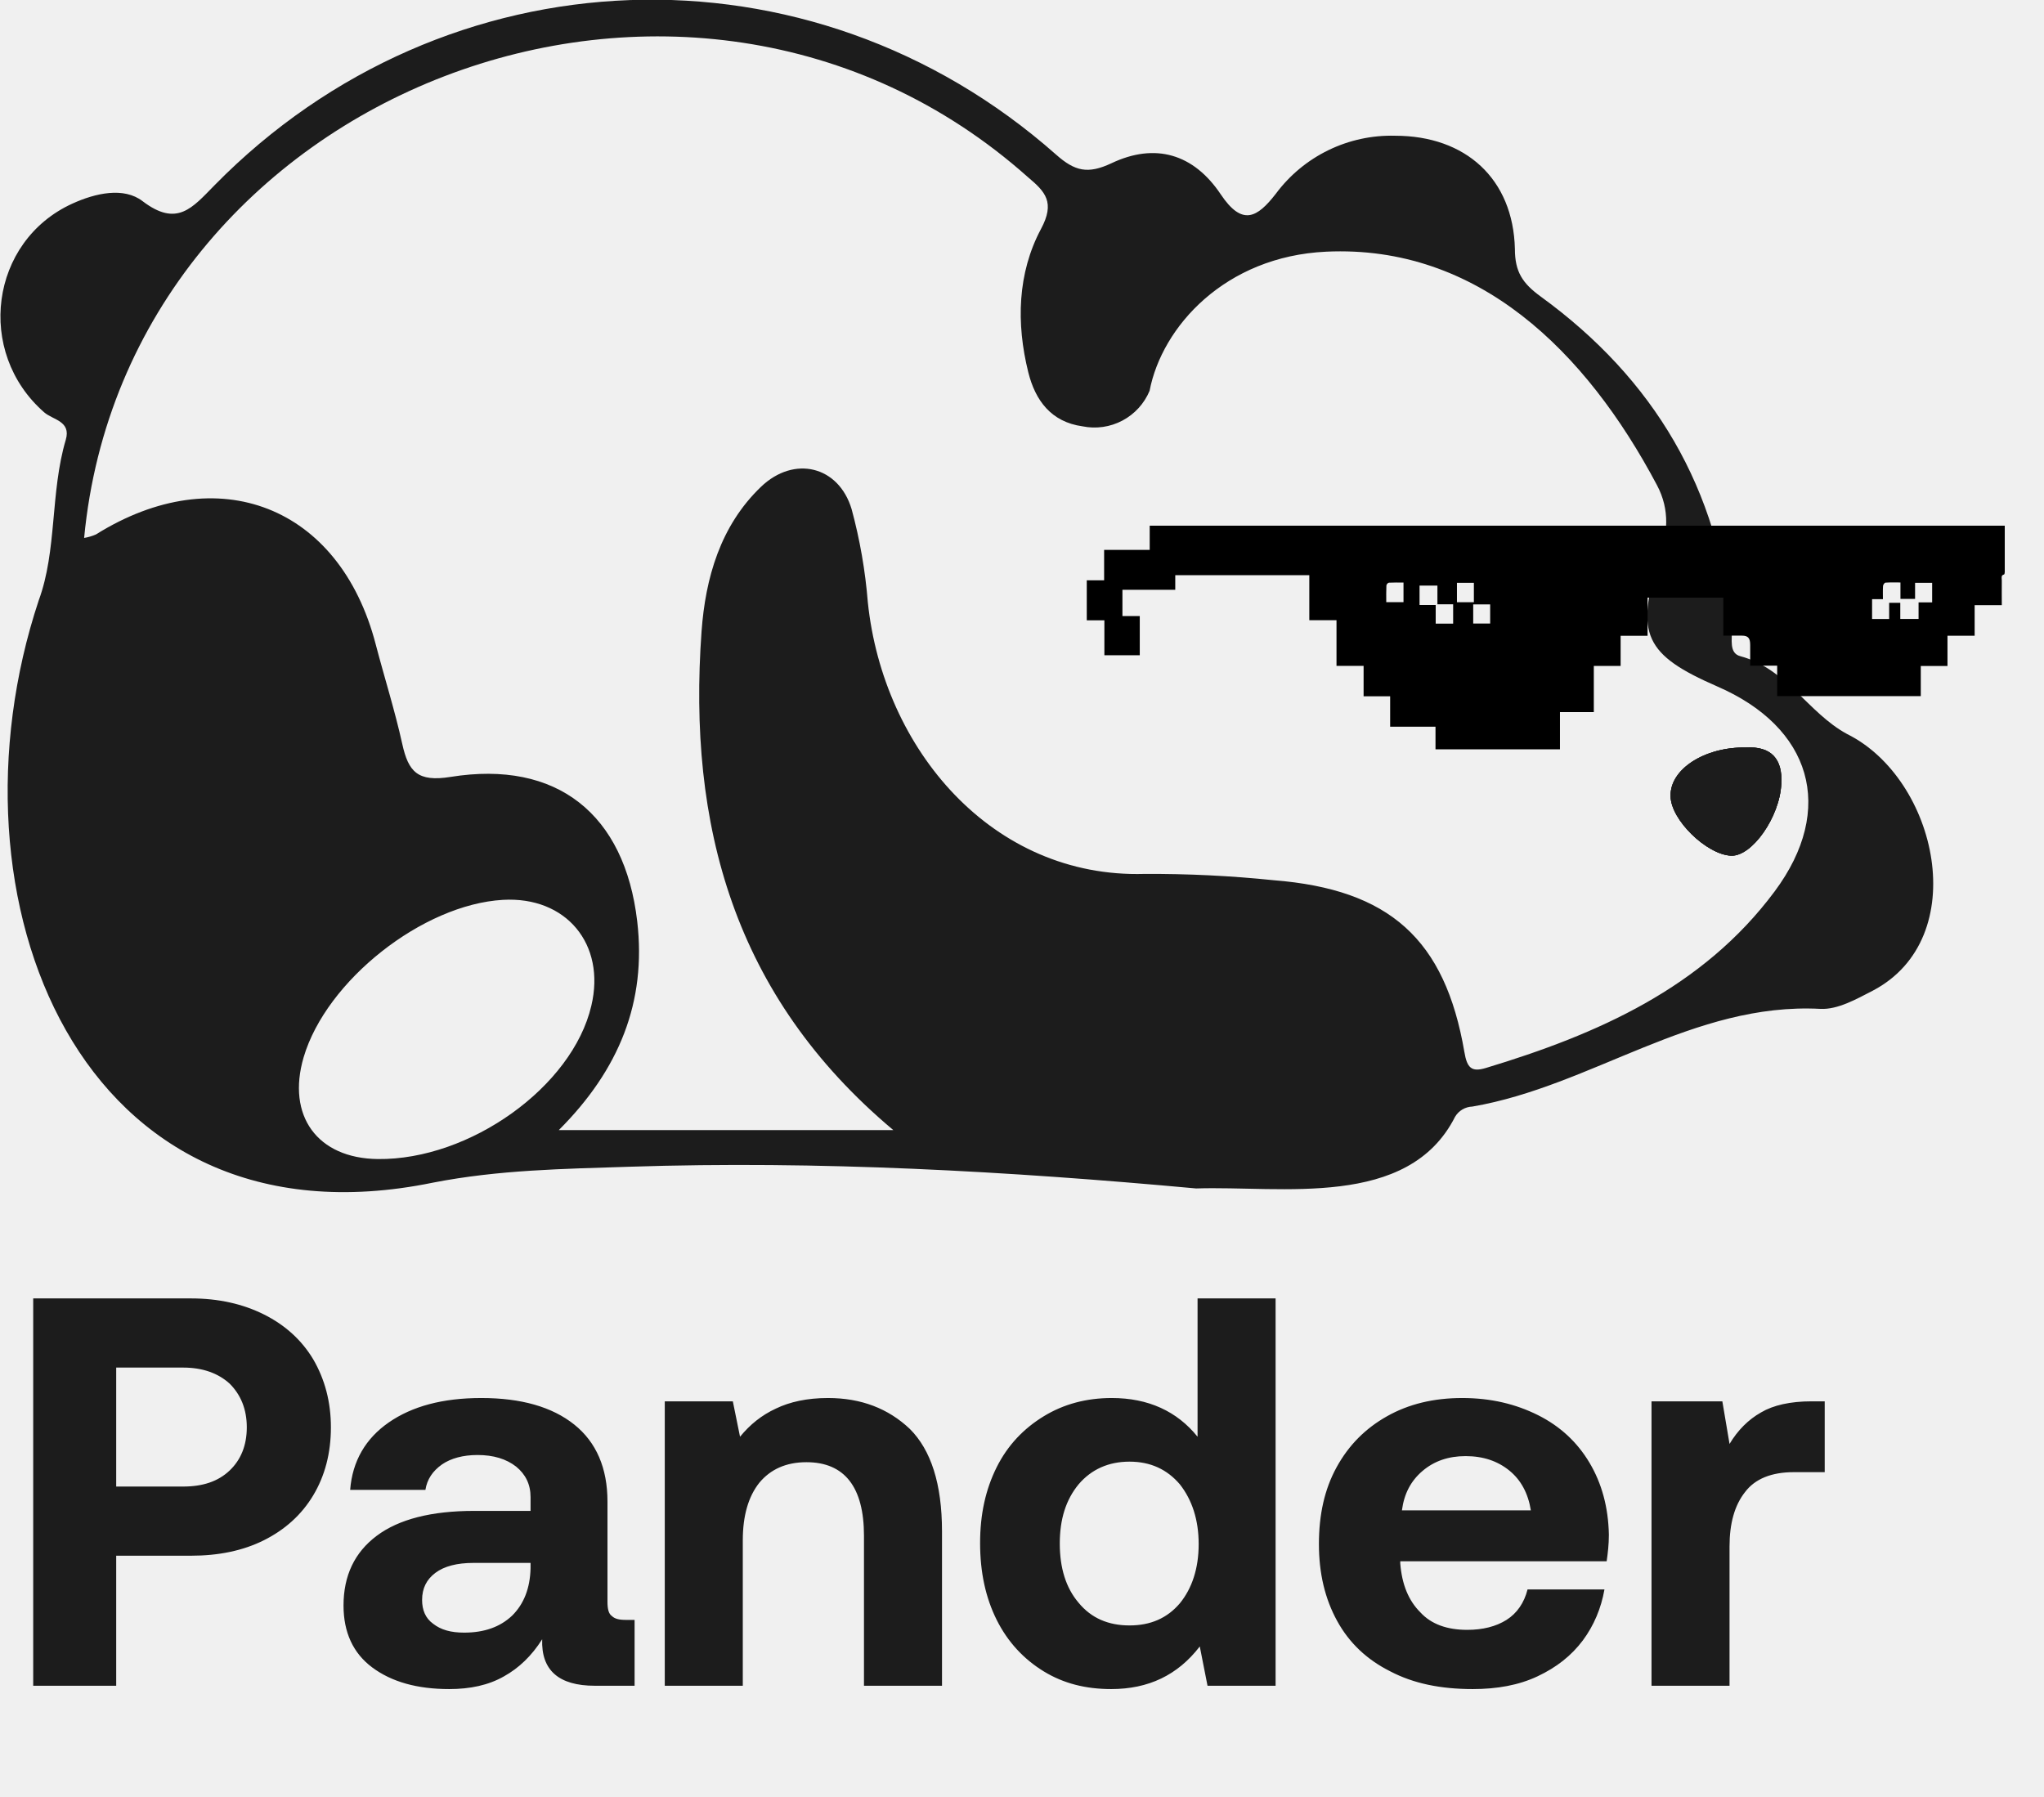
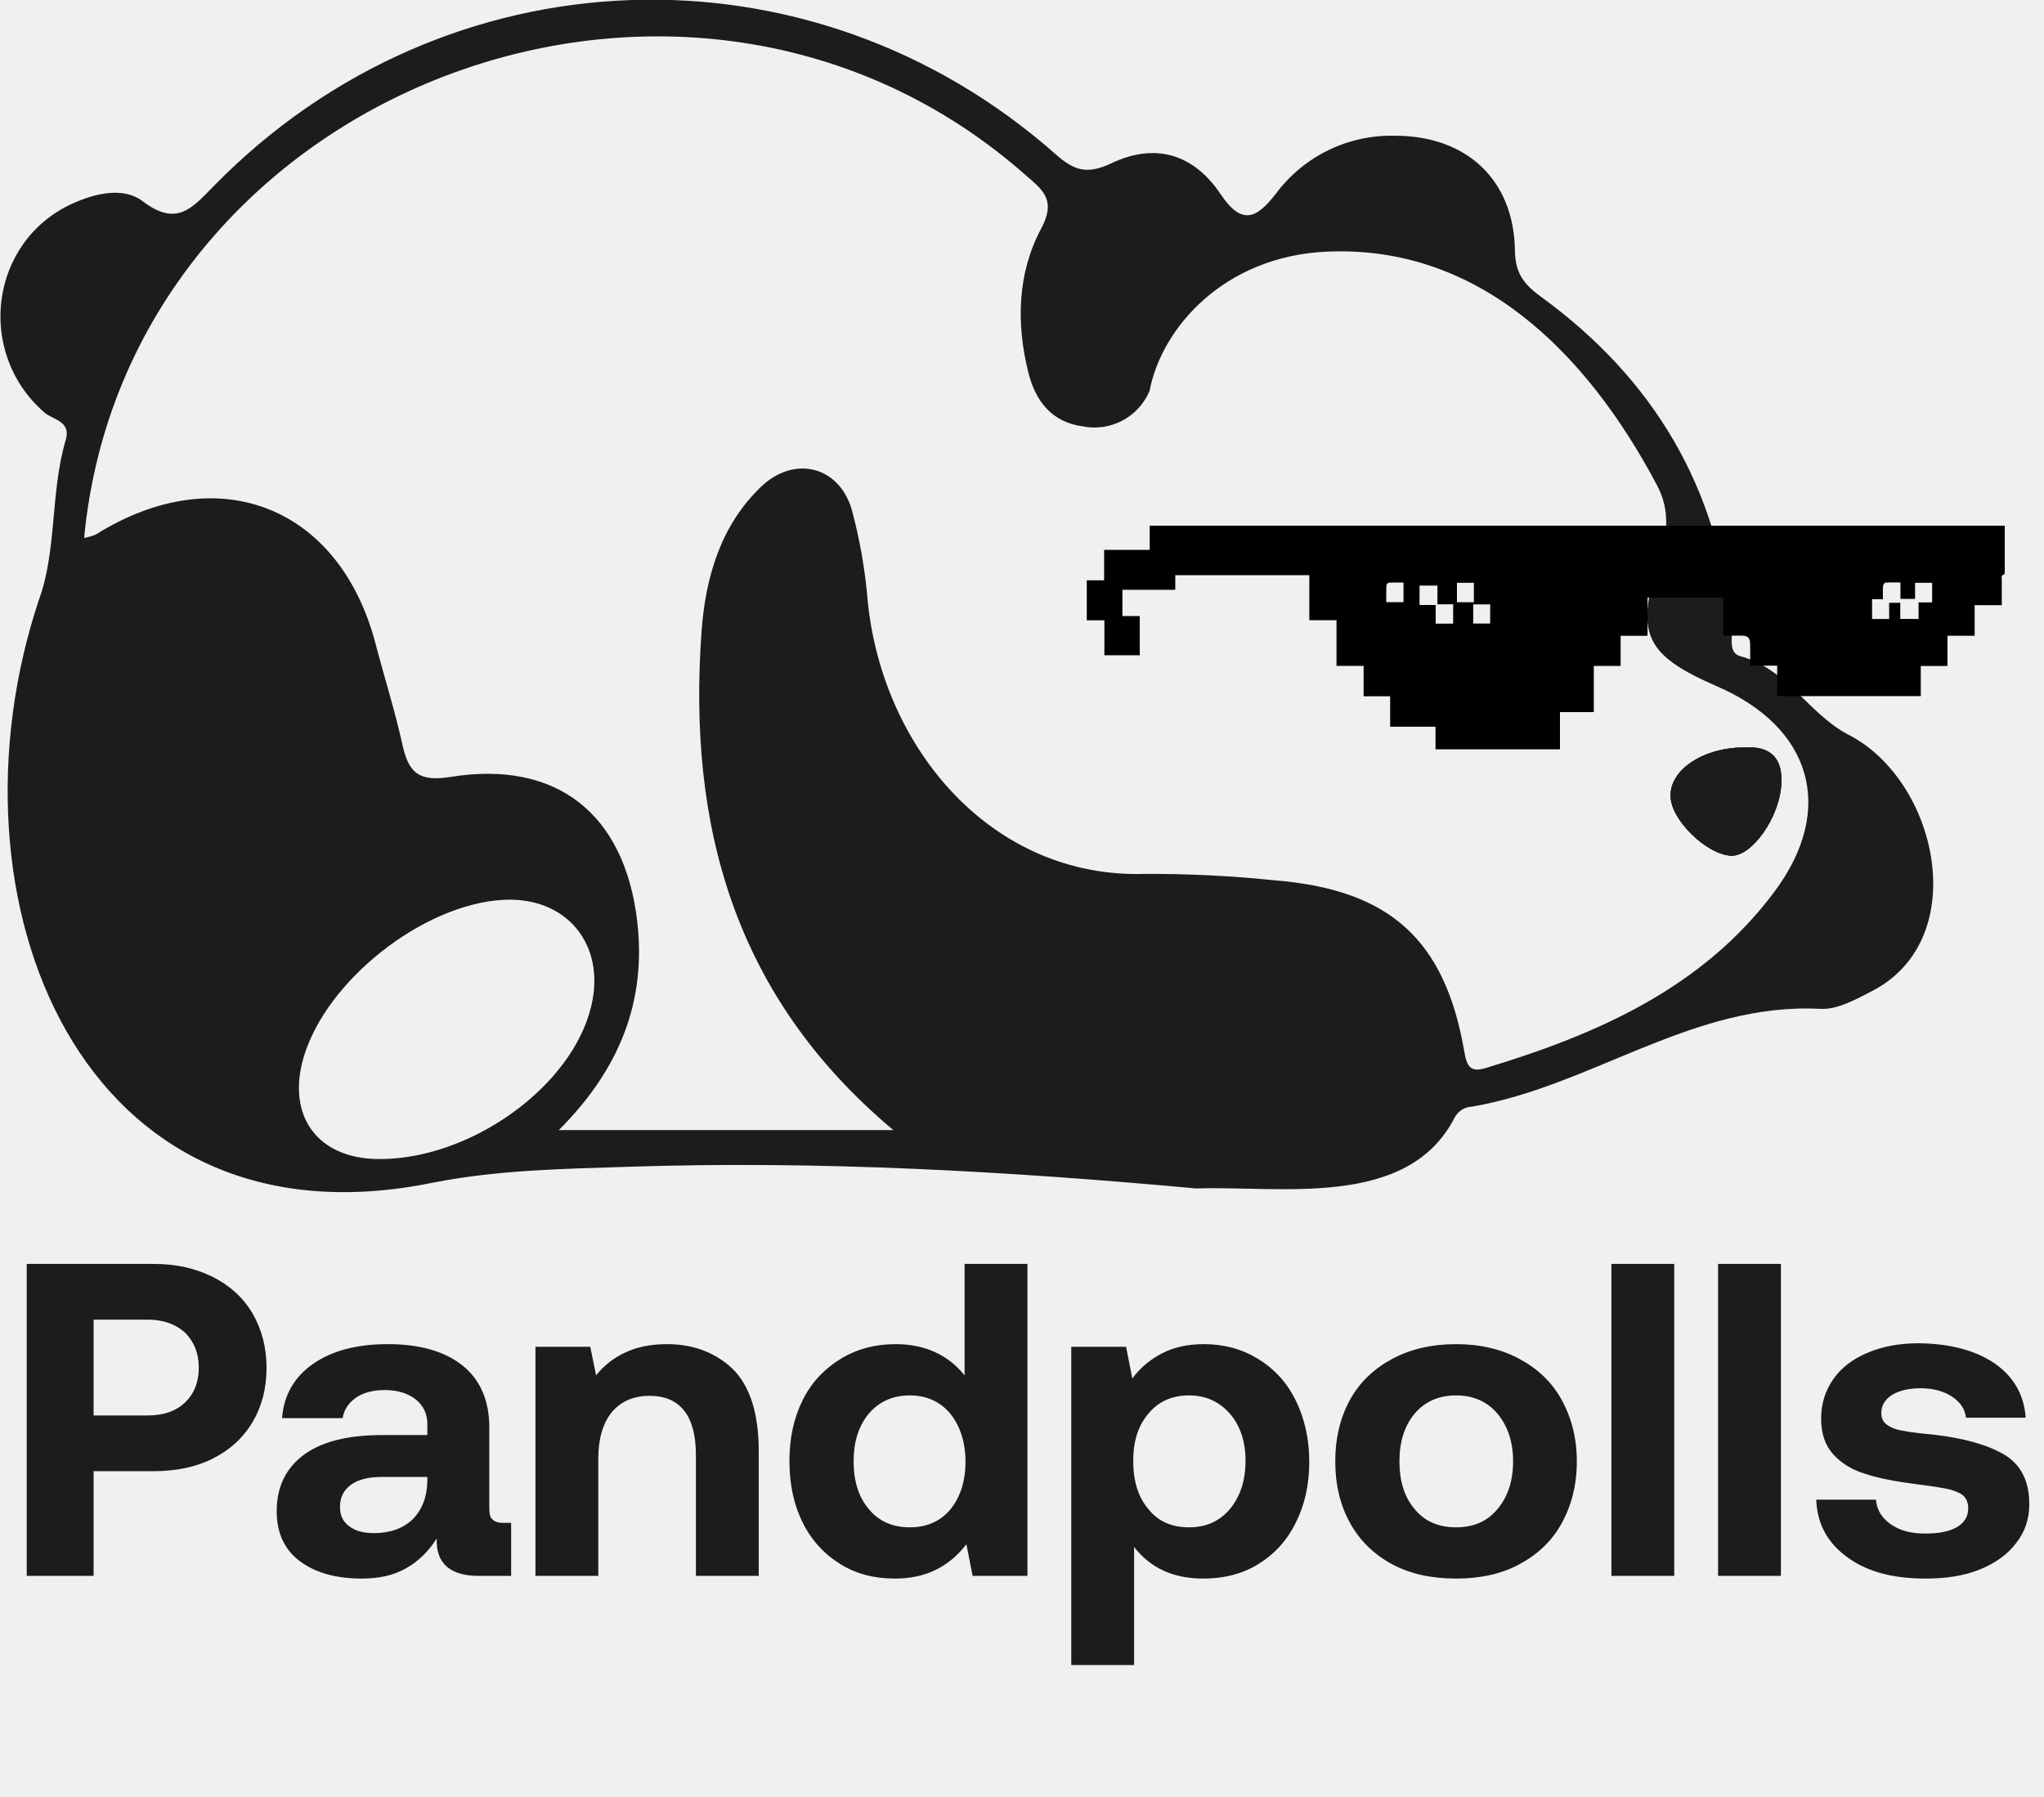
<svg xmlns="http://www.w3.org/2000/svg" width="521" height="458" viewBox="0 0 521 458" fill="none">
  <g clip-path="url(#clip0_36_44)">
    <path d="M454.036 199.823C453.662 208.219 446.587 218.335 441.254 218.115C435.061 217.872 425.827 208.947 425.827 202.93C425.607 196.098 434.51 190.368 445 190.545C451.458 190.17 454.433 193.476 454.036 199.823Z" fill="#1C1C1C" />
    <path d="M470.808 187.106C460.802 181.685 455.381 170.401 443.612 167.272C440.615 166.5 441.585 162.864 441.408 160.484C438.279 124.649 421.574 96.573 392.747 75.614C388.075 72.22 386.136 69.289 386.136 63.449C385.695 45.575 373.574 34.6 355.613 34.6C349.729 34.444 343.893 35.705 338.6 38.279C333.306 40.853 328.71 44.663 325.2 49.388C320.461 55.493 316.649 57.741 311.161 49.542C304.241 39.206 294.456 36.319 283.304 41.609C277.288 44.429 274.004 43.68 269.178 39.405C206.456 -16.088 113.586 -12.716 54.722 47.184C49.036 52.958 45.157 58.005 36.319 51.261C31.559 47.625 24.375 49.19 18.402 51.923C-2.534 61.487 -6.303 89.763 11.284 105.123C13.488 107.041 18.16 107.327 16.771 112.088C12.782 125.509 14.568 140.319 9.873 153.035C-15.383 229.002 20.187 319.932 110.347 301.464C127.162 298.18 143.625 297.96 160.374 297.409C208.704 295.822 256.836 298.533 304.88 302.941C326.61 302.213 358.963 308.274 370.885 284.671C371.343 283.902 371.987 283.262 372.757 282.807C373.527 282.353 374.399 282.099 375.293 282.07C405.706 276.847 431.557 255.448 464.02 257.167C468.427 257.387 473.188 254.676 477.375 252.517C502.918 239.095 493.816 198.5 470.808 187.106ZM96.308 295.447C80.881 295.271 73.013 284.428 77.399 269.486C83.173 249.938 107.746 230.544 128.198 229.376C144.308 228.451 154.468 240.66 150.721 256.395C145.895 277.023 119.757 295.712 96.308 295.447ZM293.023 99.614C296.153 83.305 312.241 65.366 338.026 64.154C376.659 62.347 404.251 89.498 422.345 123.658C425.739 130.071 425.056 136.109 422.896 142.721C416.703 161.652 419.326 166.963 437.684 174.963C461.64 185.321 468.075 206.104 452.317 227.26C434.003 251.855 407.161 263.646 378.709 272.241C375.095 273.321 373.949 272.241 373.265 268.186C368.329 239.382 354.158 226.709 324.649 224.373C313.71 223.244 302.719 222.707 291.723 222.765C253.002 223.889 225.101 191.095 221.2 153.498C220.56 145.49 219.18 137.56 217.079 129.806C213.795 118.787 202.423 115.988 193.961 124.099C183.58 134.06 179.812 147.371 178.82 160.947C175.272 210.137 186.93 253.883 227.701 288.065H142.435C157.862 272.638 164.804 255.382 162.424 234.864C159.228 207.492 141.972 193.674 114.842 198.038C106.468 199.382 104.11 196.737 102.545 189.685C100.65 181.112 97.983 172.715 95.757 164.208C86.567 128.947 55.471 116.848 24.441 136.242C23.481 136.656 22.475 136.952 21.444 137.123C32.286 23.206 175.316 -32.154 262.037 45.179C266.445 48.881 269.001 51.57 265.321 58.402C259.349 69.62 258.996 82.424 262.103 94.898C263.889 102.082 267.944 107.57 275.922 108.672C279.38 109.378 282.977 108.861 286.096 107.208C289.216 105.556 291.664 102.872 293.023 99.614Z" fill="#1C1C1C" />
    <path d="M454.036 199.823C453.662 208.219 446.587 218.335 441.254 218.115C435.061 217.872 425.827 208.947 425.827 202.93C425.607 196.098 434.51 190.368 445 190.545C451.458 190.17 454.433 193.476 454.036 199.823Z" fill="#1C1C1C" />
    <path d="M454.036 199.823C453.662 208.219 446.587 218.335 441.254 218.115C435.061 217.872 425.827 208.947 425.827 202.93C425.607 196.098 434.51 190.368 445 190.545C451.458 190.17 454.433 193.476 454.036 199.823Z" fill="#1C1C1C" />
    <g clip-path="url(#clip1_36_44)">
      <path d="M281.433 147.924V140.177H293.051V134H510.997C510.997 138 510.997 141.922 510.997 145.847C510.997 146.051 510.914 146.413 510.82 146.435C509.956 146.635 510.251 147.402 510.243 147.961C510.215 149.985 510.243 152.027 510.243 154.257H503.323V162.048H496.398V169.767H489.592V177.451H452.989V169.686H446.108C446.108 167.809 446.108 166.079 446.108 164.369C446.108 162.658 445.575 162.036 444.006 162.029C442.437 162.023 440.928 162.029 439.266 162.029V152.334H419.952V162.067H413.085V169.751H406.251V181.511H397.624V191.006H365.899V185.245H354.339V177.492H347.571V169.733H340.665V158.089H333.732V146.62H299.565V150.345H286.099V157.041H290.518V167.021H281.5V158.12H277.011V147.921L281.433 147.924ZM477.178 157.788H481.532V153.663H484.368V157.779H489.028V153.547H492.49V148.568H488.139V152.653H484.41V148.474C483.045 148.474 481.816 148.431 480.595 148.515C480.366 148.531 479.996 149.04 479.974 149.35C479.896 150.42 479.943 151.499 479.943 152.731H477.181L477.178 157.788ZM375.509 158.936H379.832V154.06H375.509V158.936ZM371.365 153.504H375.68V148.568H371.365V153.504ZM361.833 154.213H365.949V158.967H370.396V154.041H366.388V149.263H361.833V154.213ZM353.353 153.497H357.742V148.493C356.444 148.493 355.217 148.459 353.996 148.528C353.849 148.576 353.715 148.667 353.608 148.79C353.501 148.914 353.423 149.067 353.383 149.234C353.314 150.607 353.347 152.009 353.347 153.497H353.353Z" fill="black" />
    </g>
  </g>
-   <path d="M48.661 330.971C55.713 330.971 61.919 332.382 67.279 335.062C72.639 337.742 76.87 341.55 79.832 346.487C82.794 351.564 84.346 357.347 84.346 363.835C84.346 370.464 82.794 376.247 79.832 381.184C76.87 386.121 72.639 389.929 67.279 392.609C61.919 395.289 55.713 396.558 48.661 396.558H29.62V429.704H8.463V330.971H48.661ZM29.62 378.927H46.686C51.623 378.927 55.572 377.658 58.534 374.837C61.355 372.157 62.907 368.49 62.907 363.835C62.907 359.181 61.355 355.514 58.534 352.693C55.572 350.013 51.623 348.602 46.686 348.602H29.62V378.927ZM161.751 412.919V429.704H151.596C142.428 429.704 137.914 425.754 138.197 417.856C135.517 422.087 132.273 425.19 128.464 427.306C124.515 429.563 119.861 430.55 114.501 430.55C106.32 430.55 99.832 428.716 94.895 425.049C89.959 421.382 87.561 416.022 87.561 409.252C87.561 401.636 90.382 395.712 96.024 391.48C101.666 387.249 109.987 385.133 120.848 385.133H135.235V381.607C135.235 378.363 133.965 375.824 131.567 373.85C129.029 371.875 125.784 370.888 121.694 370.888C118.027 370.888 114.924 371.734 112.667 373.285C110.269 374.978 108.859 377.094 108.436 379.773H89.254C89.818 372.439 93.203 366.656 99.127 362.566C105.051 358.475 112.808 356.36 122.681 356.36C132.837 356.36 140.735 358.617 146.377 363.13C152.019 367.643 154.84 374.273 154.84 382.735V408.265C154.84 410.098 155.122 411.368 155.968 411.932C156.674 412.637 157.802 412.919 159.495 412.919H161.751ZM135.235 398.392H120.707C116.475 398.392 113.231 399.238 110.975 400.93C108.718 402.623 107.59 404.88 107.59 407.842C107.59 410.38 108.436 412.496 110.41 413.907C112.385 415.458 114.924 416.163 118.309 416.163C123.387 416.163 127.477 414.753 130.58 411.791C133.542 408.829 135.094 404.88 135.235 399.802V398.392ZM231.928 364.258C237.288 369.618 240.109 378.222 240.109 390.352V429.704H220.221V391.48C220.221 379.068 215.285 372.721 205.553 372.721C200.334 372.721 196.385 374.555 193.564 377.94C190.743 381.466 189.332 386.403 189.332 392.609V429.704H169.445V357.206H186.794L188.627 366.233C191.166 363.13 194.128 360.732 197.795 359.04C201.321 357.347 205.694 356.36 211.053 356.36C219.516 356.36 226.427 359.04 231.928 364.258ZM325.138 330.971V429.704H307.789L305.814 419.689C300.173 427.024 292.697 430.55 283.247 430.55C276.759 430.55 271.117 429.14 266.039 426.037C260.962 422.934 256.871 418.561 254.05 412.919C251.23 407.277 249.819 400.789 249.819 393.314C249.819 385.979 251.23 379.632 254.05 373.991C256.871 368.349 260.962 364.117 266.039 361.014C271.117 357.911 276.9 356.36 283.388 356.36C292.697 356.36 300.032 359.745 305.25 366.233V330.971H325.138ZM300.737 408.688C303.84 404.88 305.532 399.802 305.532 393.596C305.532 387.39 303.84 382.312 300.737 378.363C297.493 374.555 293.261 372.58 287.902 372.58C282.542 372.58 278.169 374.555 274.925 378.363C271.681 382.312 270.13 387.249 270.13 393.455C270.13 399.661 271.681 404.739 274.925 408.547C278.169 412.496 282.542 414.33 287.902 414.33C293.261 414.33 297.493 412.496 300.737 408.688ZM340.696 373.991C343.799 368.349 348.03 364.117 353.531 361.014C359.032 357.911 365.379 356.36 372.713 356.36C380.048 356.36 386.395 357.911 392.037 360.732C397.678 363.553 402.051 367.643 405.154 372.862C408.257 378.081 409.949 384.146 410.09 391.198C410.09 393.737 409.808 395.994 409.526 397.968H356.916V398.533C357.339 403.892 359.032 407.983 361.994 410.945C364.815 414.048 368.905 415.458 373.983 415.458C377.932 415.458 381.317 414.612 383.997 412.919C386.677 411.227 388.51 408.547 389.357 405.162H408.962C408.116 409.957 406.282 414.33 403.461 418.138C400.499 422.087 396.691 425.049 391.896 427.306C387.1 429.563 381.599 430.55 375.393 430.55C367.212 430.55 360.301 429.14 354.377 426.037C348.453 423.075 343.94 418.843 340.837 413.201C337.734 407.56 336.182 401.071 336.182 393.596C336.182 386.121 337.593 379.632 340.696 373.991ZM390.203 384.992C389.498 380.62 387.664 377.235 384.702 374.837C381.74 372.439 378.073 371.17 373.56 371.17C369.187 371.17 365.52 372.439 362.558 374.978C359.596 377.517 357.903 380.761 357.339 384.992H390.203ZM465.106 357.206V375.26H457.208C451.566 375.26 447.334 376.953 444.796 380.338C442.116 383.723 440.846 388.377 440.846 394.16V429.704H420.959V357.206H439.013L440.846 368.067C442.962 364.54 445.642 361.861 448.886 360.027C451.989 358.193 456.361 357.206 461.721 357.206H465.106Z" fill="#1C1C1C" />
+   <path d="M39.195 322.178C44.875 322.178 49.874 323.314 54.191 325.473C58.508 327.631 61.916 330.699 64.302 334.675C66.688 338.765 67.938 343.423 67.938 348.649C67.938 353.988 66.688 358.646 64.302 362.623C61.916 366.599 58.508 369.666 54.191 371.825C49.874 373.983 44.875 375.006 39.195 375.006H23.858V401.704H6.816V322.178H39.195ZM23.858 360.805H37.604C41.581 360.805 44.762 359.782 47.147 357.51C49.42 355.352 50.669 352.398 50.669 348.649C50.669 344.9 49.42 341.946 47.147 339.674C44.762 337.515 41.581 336.379 37.604 336.379H23.858V360.805ZM130.286 388.184V401.704H122.106C114.721 401.704 111.086 398.523 111.313 392.161C109.154 395.569 106.541 398.068 103.474 399.772C100.293 401.59 96.544 402.385 92.227 402.385C85.638 402.385 80.412 400.909 76.435 397.955C72.459 395.001 70.528 390.684 70.528 385.231C70.528 379.096 72.8 374.324 77.344 370.916C81.888 367.508 88.591 365.804 97.339 365.804H108.927V362.963C108.927 360.35 107.905 358.305 105.973 356.715C103.928 355.124 101.315 354.329 98.021 354.329C95.067 354.329 92.568 355.011 90.75 356.26C88.819 357.624 87.682 359.328 87.342 361.486H71.891C72.345 355.579 75.072 350.921 79.844 347.626C84.615 344.332 90.864 342.628 98.816 342.628C106.996 342.628 113.358 344.445 117.902 348.081C122.447 351.716 124.719 357.056 124.719 363.872V384.435C124.719 385.912 124.946 386.935 125.628 387.389C126.196 387.957 127.104 388.184 128.468 388.184H130.286ZM108.927 376.483H97.225C93.817 376.483 91.204 377.164 89.387 378.528C87.569 379.891 86.66 381.709 86.66 384.094C86.66 386.139 87.342 387.844 88.932 388.98C90.523 390.229 92.568 390.797 95.294 390.797C99.384 390.797 102.679 389.661 105.178 387.276C107.564 384.89 108.814 381.709 108.927 377.619V376.483ZM186.811 348.99C191.128 353.307 193.4 360.237 193.4 370.007V401.704H177.381V370.916C177.381 360.918 173.405 355.806 165.566 355.806C161.363 355.806 158.182 357.283 155.909 360.01C153.637 362.85 152.501 366.826 152.501 371.825V401.704H136.482V343.309H150.456L151.933 350.58C153.978 348.081 156.364 346.149 159.318 344.786C162.158 343.423 165.68 342.628 169.997 342.628C176.813 342.628 182.38 344.786 186.811 348.99ZM261.888 322.178V401.704H247.914L246.324 393.638C241.779 399.545 235.758 402.385 228.147 402.385C222.921 402.385 218.376 401.249 214.286 398.75C210.196 396.251 206.902 392.729 204.63 388.184C202.357 383.64 201.221 378.414 201.221 372.393C201.221 366.485 202.357 361.373 204.63 356.829C206.902 352.284 210.196 348.876 214.286 346.377C218.376 343.877 223.034 342.628 228.26 342.628C235.758 342.628 241.666 345.354 245.869 350.58V322.178H261.888ZM242.234 384.776C244.733 381.709 246.097 377.619 246.097 372.62C246.097 367.621 244.733 363.531 242.234 360.35C239.621 357.283 236.213 355.692 231.896 355.692C227.578 355.692 224.057 357.283 221.444 360.35C218.831 363.531 217.581 367.508 217.581 372.506C217.581 377.505 218.831 381.595 221.444 384.663C224.057 387.844 227.578 389.32 231.896 389.32C236.213 389.32 239.621 387.844 242.234 384.776ZM320.658 346.377C324.748 348.876 327.929 352.284 330.201 356.829C332.473 361.373 333.723 366.712 333.723 372.62C333.723 378.641 332.473 383.867 330.201 388.298C327.929 392.842 324.748 396.251 320.658 398.75C316.568 401.249 311.91 402.385 306.684 402.385C299.186 402.385 293.279 399.772 289.075 394.319V424.425H273.056V343.309H287.03L288.621 351.375C290.552 348.762 293.051 346.604 296.119 345.013C299.186 343.423 302.708 342.628 306.798 342.628C312.024 342.628 316.568 343.877 320.658 346.377ZM313.501 384.663C316.114 381.482 317.477 377.392 317.477 372.393C317.477 367.394 316.114 363.418 313.501 360.35C310.774 357.283 307.366 355.692 303.049 355.692C298.732 355.692 295.21 357.283 292.711 360.35C290.098 363.418 288.848 367.394 288.848 372.393C288.848 377.505 290.098 381.595 292.711 384.663C295.21 387.844 298.732 389.32 303.049 389.32C307.366 389.32 310.774 387.844 313.501 384.663ZM354.889 398.75C350.231 396.251 346.595 392.729 344.096 388.184C341.597 383.64 340.347 378.414 340.347 372.506C340.347 366.599 341.597 361.373 344.096 356.829C346.595 352.284 350.231 348.876 354.889 346.377C359.547 343.877 365 342.628 371.135 342.628C377.27 342.628 382.609 343.877 387.267 346.377C391.925 348.876 395.561 352.284 398.06 356.829C400.559 361.373 401.923 366.599 401.923 372.506C401.923 378.528 400.559 383.754 398.06 388.298C395.561 392.842 391.925 396.251 387.267 398.75C382.609 401.249 377.27 402.385 371.135 402.385C365 402.385 359.547 401.249 354.889 398.75ZM381.7 384.663C384.313 381.595 385.677 377.505 385.677 372.506C385.677 367.508 384.313 363.531 381.7 360.35C379.087 357.283 375.566 355.692 371.135 355.692C366.704 355.692 363.182 357.283 360.569 360.35C357.956 363.531 356.707 367.508 356.707 372.506C356.707 377.505 357.956 381.595 360.569 384.663C363.182 387.844 366.704 389.32 371.135 389.32C375.566 389.32 379.087 387.844 381.7 384.663ZM410.74 322.178H426.758V401.704H410.74V322.178ZM437.921 322.178H453.94V401.704H437.921V322.178ZM478.168 382.277C478.395 384.89 479.645 386.935 481.917 388.525C484.189 390.116 487.029 390.911 490.665 390.911C494.073 390.911 496.686 390.457 498.731 389.32C500.662 388.184 501.685 386.594 501.685 384.549C501.685 383.072 501.23 381.936 500.322 381.141C499.413 380.459 498.049 379.891 496.459 379.55C494.755 379.209 492.028 378.755 488.279 378.3C483.053 377.619 478.85 376.824 475.441 375.687C472.033 374.665 469.306 372.961 467.262 370.689C465.217 368.417 464.194 365.463 464.194 361.6C464.194 357.851 465.217 354.556 467.262 351.603C469.306 348.649 472.26 346.377 476.123 344.786C479.872 343.196 484.189 342.4 489.188 342.4C497.141 342.514 503.503 344.218 508.388 347.513C513.273 350.921 515.886 355.465 516.34 361.373H501.117C500.89 359.214 499.64 357.397 497.595 356.033C495.55 354.67 492.823 353.875 489.642 353.875C486.575 353.875 484.076 354.443 482.258 355.579C480.44 356.715 479.531 358.305 479.531 360.123C479.531 361.486 479.986 362.509 481.008 363.191C481.917 363.872 483.28 364.44 484.871 364.667C486.461 365.008 489.074 365.349 492.823 365.69C500.662 366.599 506.684 368.303 510.887 370.802C515.091 373.302 517.249 377.505 517.249 383.413C517.249 387.276 516.113 390.57 513.841 393.41C511.569 396.364 508.501 398.523 504.525 400.113C500.549 401.704 496.004 402.385 490.778 402.385C482.599 402.385 476.009 400.681 471.011 397.046C465.898 393.41 463.172 388.525 462.944 382.277H478.168Z" fill="#1C1C1C" />
  <defs>
    <clipPath id="clip0_36_44">
      <rect width="521" height="304" fill="white" />
    </clipPath>
    <clipPath id="clip1_36_44">
      <rect width="234" height="57" fill="white" transform="matrix(-1 0 0 1 511 134)" />
    </clipPath>
  </defs>
</svg>
